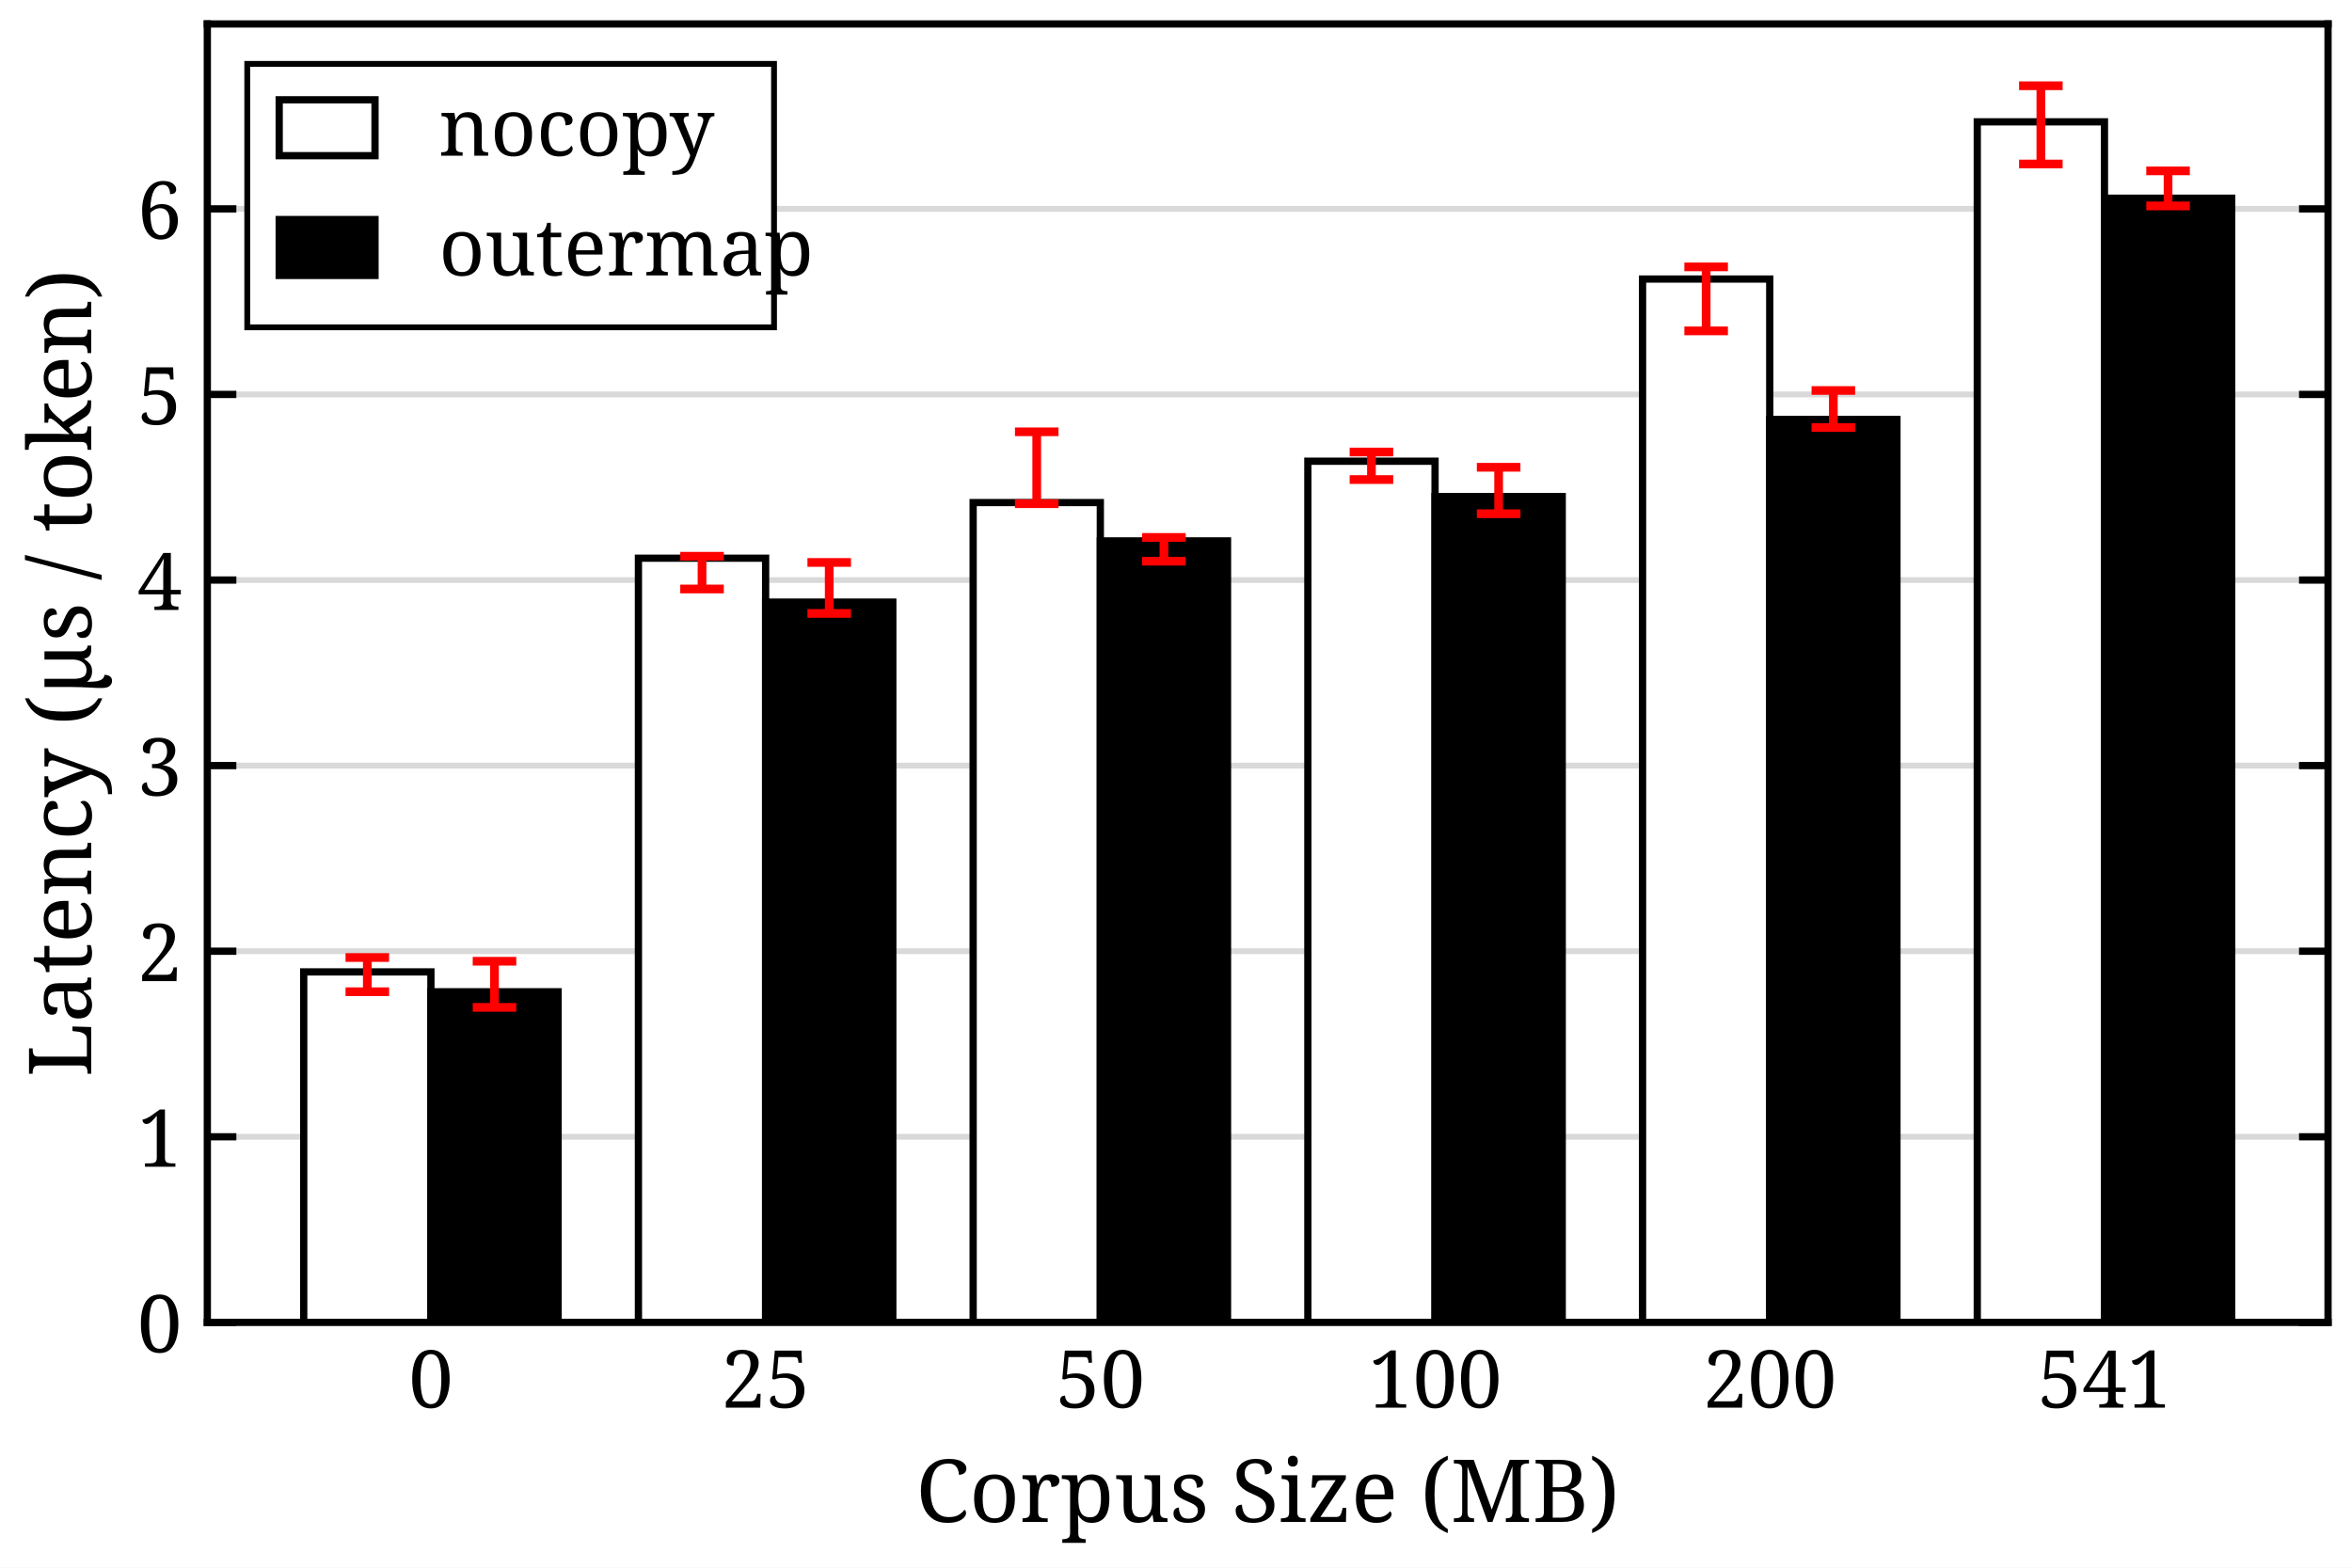
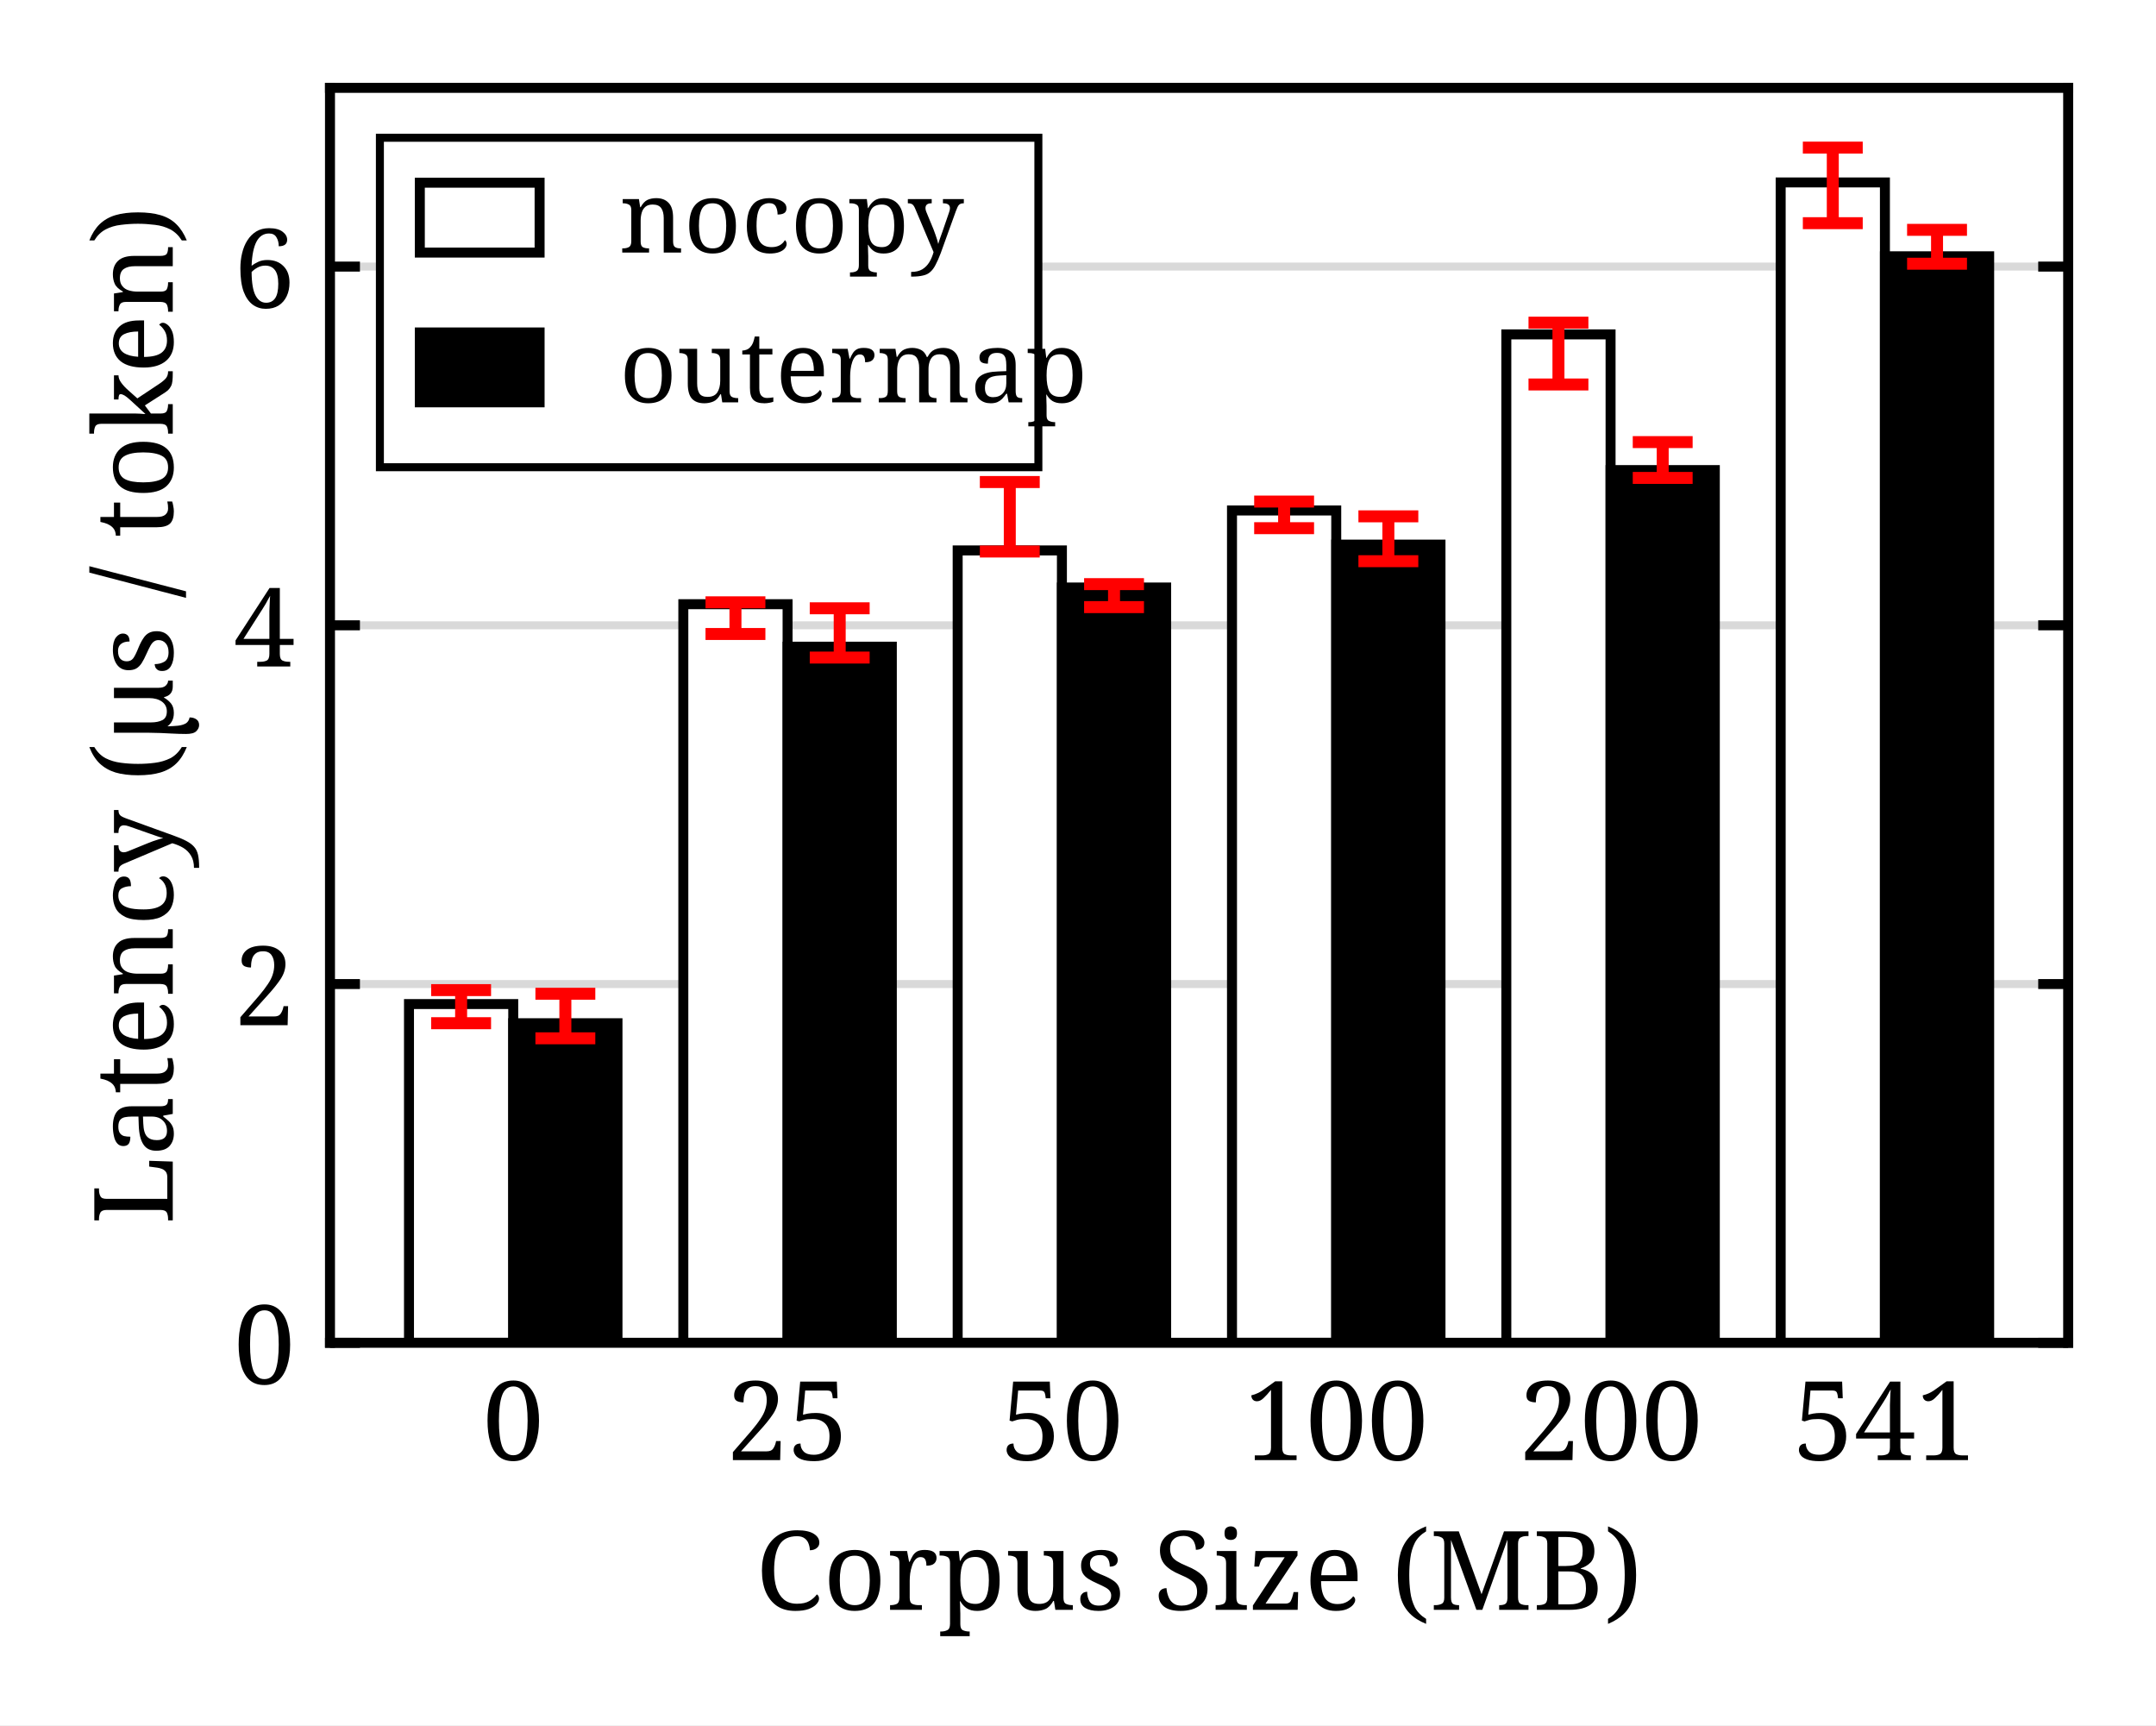
- <svg xmlns="http://www.w3.org/2000/svg" xmlns:xlink="http://www.w3.org/1999/xlink" width="324pt" height="216pt" viewBox="0 0 324 216" version="1.1">
+ <svg xmlns="http://www.w3.org/2000/svg" xmlns:xlink="http://www.w3.org/1999/xlink" width="216pt" height="172.8pt" viewBox="0 0 216 172.8" version="1.1">
  <defs>
    <style type="text/css">*{stroke-linejoin: round; stroke-linecap: butt}</style>
  </defs>
  <g id="figure_1">
    <g id="patch_1">
-       <path d="M 0 216  L 324 216  L 324 0  L 0 0  z " style="fill: #ffffff" />
+       <path d="M 0 172.8  L 216 172.8  L 216 0  L 0 0  z " style="fill: #ffffff" />
    </g>
    <g id="axes_1">
      <g id="patch_2">
-         <path d="M 28.56 182.2  L 320.7 182.2  L 320.7 3.3  L 28.56 3.3  z " style="fill: #ffffff" />
+         <path d="M 33.06 134.5  L 207.2 134.5  L 207.2 8.8  L 33.06 8.8  z " style="fill: #ffffff" />
      </g>
      <g id="matplotlib.axis_1">
        <g id="xtick_1">
          <g id="text_1">
-             <text style="font-size: 11px; font-family: 'STIXGeneral', serif; text-anchor: middle" x="59.36" y="193.95" transform="rotate(-0 59.36011 193.95)">0</text>
+             <text style="font-size: 11px; font-family: 'STIXGeneral', serif; text-anchor: middle" x="51.419" y="146.25" transform="rotate(-0 51.41946 146.25)">0</text>
          </g>
        </g>
        <g id="xtick_2">
          <g id="text_2">
-             <text style="font-size: 11px; font-family: 'STIXGeneral', serif; text-anchor: middle" x="105.468" y="193.95" transform="rotate(-0 105.4681 193.95)">25</text>
+             <text style="font-size: 11px; font-family: 'STIXGeneral', serif; text-anchor: middle" x="78.904" y="146.25" transform="rotate(-0 78.90367 146.25)">25</text>
          </g>
        </g>
        <g id="xtick_3">
          <g id="text_3">
-             <text style="font-size: 11px; font-family: 'STIXGeneral', serif; text-anchor: middle" x="151.576" y="193.95" transform="rotate(-0 151.576 193.95)">50</text>
+             <text style="font-size: 11px; font-family: 'STIXGeneral', serif; text-anchor: middle" x="106.388" y="146.25" transform="rotate(-0 106.3879 146.25)">50</text>
          </g>
        </g>
        <g id="xtick_4">
          <g id="text_4">
-             <text style="font-size: 11px; font-family: 'STIXGeneral', serif; text-anchor: middle" x="197.684" y="193.95" transform="rotate(-0 197.684 193.95)">100</text>
+             <text style="font-size: 11px; font-family: 'STIXGeneral', serif; text-anchor: middle" x="133.872" y="146.25" transform="rotate(-0 133.8721 146.25)">100</text>
          </g>
        </g>
        <g id="xtick_5">
          <g id="text_5">
-             <text style="font-size: 11px; font-family: 'STIXGeneral', serif; text-anchor: middle" x="243.792" y="193.95" transform="rotate(-0 243.7919 193.95)">200</text>
+             <text style="font-size: 11px; font-family: 'STIXGeneral', serif; text-anchor: middle" x="161.356" y="146.25" transform="rotate(-0 161.3563 146.25)">200</text>
          </g>
        </g>
        <g id="xtick_6">
          <g id="text_6">
-             <text style="font-size: 11px; font-family: 'STIXGeneral', serif; text-anchor: middle" x="289.9" y="193.95" transform="rotate(-0 289.8999 193.95)">541</text>
+             <text style="font-size: 11px; font-family: 'STIXGeneral', serif; text-anchor: middle" x="188.841" y="146.25" transform="rotate(-0 188.8405 146.25)">541</text>
          </g>
        </g>
        <g id="text_7">
-           <text style="font-size: 12px; font-family: 'STIXGeneral', serif; text-anchor: middle" x="174.63" y="209.7" transform="rotate(-0 174.63 209.7)">Corpus Size (MB)</text>
+           <text style="font-size: 11px; font-family: 'STIXGeneral', serif; text-anchor: middle" x="120.13" y="161.25" transform="rotate(-0 120.13 161.25)">Corpus Size (MB)</text>
        </g>
      </g>
      <g id="matplotlib.axis_2">
        <g id="ytick_1">
          <g id="line2d_1">
-             <path d="M 28.56 182.2  L 320.7 182.2  " clip-path="url(#pcb27ca507b)" style="fill: none; stroke: #d9d9d9; stroke-width: 0.8; stroke-linecap: square" />
+             <path d="M 33.06 134.5  L 207.2 134.5  " clip-path="url(#p39744489fa)" style="fill: none; stroke: #d9d9d9; stroke-width: 0.8; stroke-linecap: square" />
          </g>
          <g id="line2d_2">
            <defs>
-               <path id="m259b991957" d="M 0 0  L 4 0  " style="stroke: #000000" />
+               <path id="mdae82fceea" d="M 0 0  L 3 0  " style="stroke: #000000" />
            </defs>
            <g>
-               <use xlink:href="#m259b991957" x="28.56" y="182.2" style="stroke: #000000" />
+               <use xlink:href="#mdae82fceea" x="33.06" y="134.5" style="stroke: #000000" />
            </g>
          </g>
          <g id="line2d_3">
            <defs>
-               <path id="m09caad8e75" d="M 0 0  L -4 0  " style="stroke: #000000" />
+               <path id="m9e3574b6be" d="M 0 0  L -3 0  " style="stroke: #000000" />
            </defs>
            <g>
-               <use xlink:href="#m09caad8e75" x="320.7" y="182.2" style="stroke: #000000" />
+               <use xlink:href="#m9e3574b6be" x="207.2" y="134.5" style="stroke: #000000" />
            </g>
          </g>
          <g id="text_8">
-             <text style="font-size: 11px; font-family: 'STIXGeneral', serif; text-anchor: end" x="25.06" y="186.325" transform="rotate(-0 25.06 186.325)">0</text>
+             <text style="font-size: 11px; font-family: 'STIXGeneral', serif; text-anchor: end" x="29.56" y="138.625" transform="rotate(-0 29.56 138.625)">0</text>
          </g>
        </g>
        <g id="ytick_2">
          <g id="line2d_4">
-             <path d="M 28.56 156.63  L 320.7 156.63  " clip-path="url(#pcb27ca507b)" style="fill: none; stroke: #d9d9d9; stroke-width: 0.8; stroke-linecap: square" />
+             <path d="M 33.06 98.567  L 207.2 98.567  " clip-path="url(#p39744489fa)" style="fill: none; stroke: #d9d9d9; stroke-width: 0.8; stroke-linecap: square" />
          </g>
          <g id="line2d_5">
            <g>
-               <use xlink:href="#m259b991957" x="28.56" y="156.63" style="stroke: #000000" />
+               <use xlink:href="#mdae82fceea" x="33.06" y="98.567" style="stroke: #000000" />
            </g>
          </g>
          <g id="line2d_6">
            <g>
-               <use xlink:href="#m09caad8e75" x="320.7" y="156.63" style="stroke: #000000" />
+               <use xlink:href="#m9e3574b6be" x="207.2" y="98.567" style="stroke: #000000" />
            </g>
          </g>
          <g id="text_9">
-             <text style="font-size: 11px; font-family: 'STIXGeneral', serif; text-anchor: end" x="25.06" y="160.755" transform="rotate(-0 25.06 160.7547)">1</text>
+             <text style="font-size: 11px; font-family: 'STIXGeneral', serif; text-anchor: end" x="29.56" y="102.692" transform="rotate(-0 29.56 102.6922)">2</text>
          </g>
        </g>
        <g id="ytick_3">
          <g id="line2d_7">
-             <path d="M 28.56 131.059  L 320.7 131.059  " clip-path="url(#pcb27ca507b)" style="fill: none; stroke: #d9d9d9; stroke-width: 0.8; stroke-linecap: square" />
+             <path d="M 33.06 62.634  L 207.2 62.634  " clip-path="url(#p39744489fa)" style="fill: none; stroke: #d9d9d9; stroke-width: 0.8; stroke-linecap: square" />
          </g>
          <g id="line2d_8">
            <g>
-               <use xlink:href="#m259b991957" x="28.56" y="131.059" style="stroke: #000000" />
+               <use xlink:href="#mdae82fceea" x="33.06" y="62.634" style="stroke: #000000" />
            </g>
          </g>
          <g id="line2d_9">
            <g>
-               <use xlink:href="#m09caad8e75" x="320.7" y="131.059" style="stroke: #000000" />
+               <use xlink:href="#m9e3574b6be" x="207.2" y="62.634" style="stroke: #000000" />
            </g>
          </g>
          <g id="text_10">
-             <text style="font-size: 11px; font-family: 'STIXGeneral', serif; text-anchor: end" x="25.06" y="135.184" transform="rotate(-0 25.06 135.1843)">2</text>
+             <text style="font-size: 11px; font-family: 'STIXGeneral', serif; text-anchor: end" x="29.56" y="66.759" transform="rotate(-0 29.56 66.75937)">4</text>
          </g>
        </g>
        <g id="ytick_4">
          <g id="line2d_10">
-             <path d="M 28.56 105.489  L 320.7 105.489  " clip-path="url(#pcb27ca507b)" style="fill: none; stroke: #d9d9d9; stroke-width: 0.8; stroke-linecap: square" />
+             <path d="M 33.06 26.702  L 207.2 26.702  " clip-path="url(#p39744489fa)" style="fill: none; stroke: #d9d9d9; stroke-width: 0.8; stroke-linecap: square" />
          </g>
          <g id="line2d_11">
            <g>
-               <use xlink:href="#m259b991957" x="28.56" y="105.489" style="stroke: #000000" />
+               <use xlink:href="#mdae82fceea" x="33.06" y="26.702" style="stroke: #000000" />
            </g>
          </g>
          <g id="line2d_12">
            <g>
-               <use xlink:href="#m09caad8e75" x="320.7" y="105.489" style="stroke: #000000" />
+               <use xlink:href="#m9e3574b6be" x="207.2" y="26.702" style="stroke: #000000" />
            </g>
          </g>
          <g id="text_11">
-             <text style="font-size: 11px; font-family: 'STIXGeneral', serif; text-anchor: end" x="25.06" y="109.614" transform="rotate(-0 25.06 109.614)">3</text>
-           </g>
-         </g>
-         <g id="ytick_5">
-           <g id="line2d_13">
-             <path d="M 28.56 79.919  L 320.7 79.919  " clip-path="url(#pcb27ca507b)" style="fill: none; stroke: #d9d9d9; stroke-width: 0.8; stroke-linecap: square" />
-           </g>
-           <g id="line2d_14">
-             <g>
-               <use xlink:href="#m259b991957" x="28.56" y="79.919" style="stroke: #000000" />
-             </g>
-           </g>
-           <g id="line2d_15">
-             <g>
-               <use xlink:href="#m09caad8e75" x="320.7" y="79.919" style="stroke: #000000" />
-             </g>
-           </g>
-           <g id="text_12">
-             <text style="font-size: 11px; font-family: 'STIXGeneral', serif; text-anchor: end" x="25.06" y="84.044" transform="rotate(-0 25.06 84.04369)">4</text>
-           </g>
-         </g>
-         <g id="ytick_6">
-           <g id="line2d_16">
-             <path d="M 28.56 54.348  L 320.7 54.348  " clip-path="url(#pcb27ca507b)" style="fill: none; stroke: #d9d9d9; stroke-width: 0.8; stroke-linecap: square" />
-           </g>
-           <g id="line2d_17">
-             <g>
-               <use xlink:href="#m259b991957" x="28.56" y="54.348" style="stroke: #000000" />
-             </g>
-           </g>
-           <g id="line2d_18">
-             <g>
-               <use xlink:href="#m09caad8e75" x="320.7" y="54.348" style="stroke: #000000" />
-             </g>
-           </g>
-           <g id="text_13">
-             <text style="font-size: 11px; font-family: 'STIXGeneral', serif; text-anchor: end" x="25.06" y="58.473" transform="rotate(-0 25.06 58.47336)">5</text>
-           </g>
-         </g>
-         <g id="ytick_7">
-           <g id="line2d_19">
-             <path d="M 28.56 28.778  L 320.7 28.778  " clip-path="url(#pcb27ca507b)" style="fill: none; stroke: #d9d9d9; stroke-width: 0.8; stroke-linecap: square" />
-           </g>
-           <g id="line2d_20">
-             <g>
-               <use xlink:href="#m259b991957" x="28.56" y="28.778" style="stroke: #000000" />
-             </g>
-           </g>
-           <g id="line2d_21">
-             <g>
-               <use xlink:href="#m09caad8e75" x="320.7" y="28.778" style="stroke: #000000" />
-             </g>
-           </g>
-           <g id="text_14">
-             <text style="font-size: 11px; font-family: 'STIXGeneral', serif; text-anchor: end" x="25.06" y="32.903" transform="rotate(-0 25.06 32.90303)">6</text>
-           </g>
-         </g>
-         <g id="text_15">
-           <text style="font-size: 12px; font-family: 'STIXGeneral', serif; text-anchor: middle" x="12.56" y="92.75" transform="rotate(-90 12.56 92.75)">Latency (µs / token)</text>
+             <text style="font-size: 11px; font-family: 'STIXGeneral', serif; text-anchor: end" x="29.56" y="30.827" transform="rotate(-0 29.56 30.82656)">6</text>
+           </g>
+         </g>
+         <g id="text_12">
+           <text style="font-size: 11px; font-family: 'STIXGeneral', serif; text-anchor: middle" x="17.31" y="71.65" transform="rotate(-90 17.31 71.65)">Latency (µs / token)</text>
        </g>
      </g>
      <g id="patch_3">
-         <path d="M 41.839 182.2  L 59.36 182.2  L 59.36 133.914  L 41.839 133.914  z " clip-path="url(#pcb27ca507b)" style="fill: #ffffff; stroke: #000000; stroke-linejoin: miter" />
+         <path d="M 40.975 134.5  L 51.419 134.5  L 51.419 100.573  L 40.975 100.573  z " clip-path="url(#p39744489fa)" style="fill: #ffffff; stroke: #000000; stroke-linejoin: miter" />
      </g>
      <g id="patch_4">
-         <path d="M 87.947 182.2  L 105.468 182.2  L 105.468 76.909  L 87.947 76.909  z " clip-path="url(#pcb27ca507b)" style="fill: #ffffff; stroke: #000000; stroke-linejoin: miter" />
+         <path d="M 68.46 134.5  L 78.904 134.5  L 78.904 60.519  L 68.46 60.519  z " clip-path="url(#p39744489fa)" style="fill: #ffffff; stroke: #000000; stroke-linejoin: miter" />
      </g>
      <g id="patch_5">
-         <path d="M 134.055 182.2  L 151.576 182.2  L 151.576 69.246  L 134.055 69.246  z " clip-path="url(#pcb27ca507b)" style="fill: #ffffff; stroke: #000000; stroke-linejoin: miter" />
+         <path d="M 95.944 134.5  L 106.388 134.5  L 106.388 55.135  L 95.944 55.135  z " clip-path="url(#p39744489fa)" style="fill: #ffffff; stroke: #000000; stroke-linejoin: miter" />
      </g>
      <g id="patch_6">
-         <path d="M 180.163 182.2  L 197.684 182.2  L 197.684 63.55  L 180.163 63.55  z " clip-path="url(#pcb27ca507b)" style="fill: #ffffff; stroke: #000000; stroke-linejoin: miter" />
+         <path d="M 123.428 134.5  L 133.872 134.5  L 133.872 51.133  L 123.428 51.133  z " clip-path="url(#p39744489fa)" style="fill: #ffffff; stroke: #000000; stroke-linejoin: miter" />
      </g>
      <g id="patch_7">
-         <path d="M 226.271 182.2  L 243.792 182.2  L 243.792 38.447  L 226.271 38.447  z " clip-path="url(#pcb27ca507b)" style="fill: #ffffff; stroke: #000000; stroke-linejoin: miter" />
+         <path d="M 150.912 134.5  L 161.356 134.5  L 161.356 33.495  L 150.912 33.495  z " clip-path="url(#p39744489fa)" style="fill: #ffffff; stroke: #000000; stroke-linejoin: miter" />
      </g>
      <g id="patch_8">
-         <path d="M 272.379 182.2  L 289.9 182.2  L 289.9 16.784  L 272.379 16.784  z " clip-path="url(#pcb27ca507b)" style="fill: #ffffff; stroke: #000000; stroke-linejoin: miter" />
+         <path d="M 178.397 134.5  L 188.841 134.5  L 188.841 18.274  L 178.397 18.274  z " clip-path="url(#p39744489fa)" style="fill: #ffffff; stroke: #000000; stroke-linejoin: miter" />
      </g>
      <g id="patch_9">
-         <path d="M 59.36 182.2  L 76.881 182.2  L 76.881 136.649  L 59.36 136.649  z " clip-path="url(#pcb27ca507b)" style="stroke: #000000; stroke-linejoin: miter" />
+         <path d="M 51.419 134.5  L 61.863 134.5  L 61.863 102.494  L 51.419 102.494  z " clip-path="url(#p39744489fa)" style="stroke: #000000; stroke-linejoin: miter" />
      </g>
      <g id="patch_10">
-         <path d="M 105.468 182.2  L 122.989 182.2  L 122.989 82.963  L 105.468 82.963  z " clip-path="url(#pcb27ca507b)" style="stroke: #000000; stroke-linejoin: miter" />
+         <path d="M 78.904 134.5  L 89.348 134.5  L 89.348 64.774  L 78.904 64.774  z " clip-path="url(#p39744489fa)" style="stroke: #000000; stroke-linejoin: miter" />
      </g>
      <g id="patch_11">
-         <path d="M 151.576 182.2  L 169.097 182.2  L 169.097 74.526  L 151.576 74.526  z " clip-path="url(#pcb27ca507b)" style="stroke: #000000; stroke-linejoin: miter" />
+         <path d="M 106.388 134.5  L 116.832 134.5  L 116.832 58.846  L 106.388 58.846  z " clip-path="url(#p39744489fa)" style="stroke: #000000; stroke-linejoin: miter" />
      </g>
      <g id="patch_12">
-         <path d="M 197.684 182.2  L 215.205 182.2  L 215.205 68.416  L 197.684 68.416  z " clip-path="url(#pcb27ca507b)" style="stroke: #000000; stroke-linejoin: miter" />
+         <path d="M 133.872 134.5  L 144.316 134.5  L 144.316 54.553  L 133.872 54.553  z " clip-path="url(#p39744489fa)" style="stroke: #000000; stroke-linejoin: miter" />
      </g>
      <g id="patch_13">
-         <path d="M 243.792 182.2  L 261.313 182.2  L 261.313 57.789  L 243.792 57.789  z " clip-path="url(#pcb27ca507b)" style="stroke: #000000; stroke-linejoin: miter" />
+         <path d="M 161.356 134.5  L 171.8 134.5  L 171.8 47.086  L 161.356 47.086  z " clip-path="url(#p39744489fa)" style="stroke: #000000; stroke-linejoin: miter" />
      </g>
      <g id="patch_14">
-         <path d="M 289.9 182.2  L 307.421 182.2  L 307.421 27.313  L 289.9 27.313  z " clip-path="url(#pcb27ca507b)" style="stroke: #000000; stroke-linejoin: miter" />
+         <path d="M 188.841 134.5  L 199.285 134.5  L 199.285 25.672  L 188.841 25.672  z " clip-path="url(#p39744489fa)" style="stroke: #000000; stroke-linejoin: miter" />
      </g>
      <g id="patch_15">
-         <path d="M 28.56 182.2  L 28.56 3.3  " style="fill: none; stroke: #000000; stroke-linejoin: miter; stroke-linecap: square" />
+         <path d="M 33.06 134.5  L 33.06 8.8  " style="fill: none; stroke: #000000; stroke-linejoin: miter; stroke-linecap: square" />
      </g>
      <g id="patch_16">
-         <path d="M 320.7 182.2  L 320.7 3.3  " style="fill: none; stroke: #000000; stroke-linejoin: miter; stroke-linecap: square" />
+         <path d="M 207.2 134.5  L 207.2 8.8  " style="fill: none; stroke: #000000; stroke-linejoin: miter; stroke-linecap: square" />
      </g>
      <g id="patch_17">
-         <path d="M 28.56 182.2  L 320.7 182.2  " style="fill: none; stroke: #000000; stroke-linejoin: miter; stroke-linecap: square" />
+         <path d="M 33.06 134.5  L 207.2 134.5  " style="fill: none; stroke: #000000; stroke-linejoin: miter; stroke-linecap: square" />
      </g>
      <g id="patch_18">
-         <path d="M 28.56 3.3  L 320.7 3.3  " style="fill: none; stroke: #000000; stroke-linejoin: miter; stroke-linecap: square" />
+         <path d="M 33.06 8.8  L 207.2 8.8  " style="fill: none; stroke: #000000; stroke-linejoin: miter; stroke-linecap: square" />
      </g>
      <g id="LineCollection_1">
-         <path d="M 50.6 136.644  L 50.6 131.927  " clip-path="url(#pcb27ca507b)" style="fill: none; stroke: #ff0000; stroke-width: 1.2" />
-         <path d="M 96.708 81.155  L 96.708 76.641  " clip-path="url(#pcb27ca507b)" style="fill: none; stroke: #ff0000; stroke-width: 1.2" />
-         <path d="M 142.816 69.402  L 142.816 59.495  " clip-path="url(#pcb27ca507b)" style="fill: none; stroke: #ff0000; stroke-width: 1.2" />
-         <path d="M 188.923 66.072  L 188.923 62.279  " clip-path="url(#pcb27ca507b)" style="fill: none; stroke: #ff0000; stroke-width: 1.2" />
-         <path d="M 235.031 45.586  L 235.031 36.772  " clip-path="url(#pcb27ca507b)" style="fill: none; stroke: #ff0000; stroke-width: 1.2" />
-         <path d="M 281.139 22.594  L 281.139 11.819  " clip-path="url(#pcb27ca507b)" style="fill: none; stroke: #ff0000; stroke-width: 1.2" />
-       </g>
-       <g id="line2d_22">
+         <path d="M 46.197 102.491  L 46.197 99.177  " clip-path="url(#p39744489fa)" style="fill: none; stroke: #ff0000; stroke-width: 1.2" />
+         <path d="M 73.682 63.503  L 73.682 60.331  " clip-path="url(#p39744489fa)" style="fill: none; stroke: #ff0000; stroke-width: 1.2" />
+         <path d="M 101.166 55.245  L 101.166 48.284  " clip-path="url(#p39744489fa)" style="fill: none; stroke: #ff0000; stroke-width: 1.2" />
+         <path d="M 128.65 52.905  L 128.65 50.24  " clip-path="url(#p39744489fa)" style="fill: none; stroke: #ff0000; stroke-width: 1.2" />
+         <path d="M 156.134 38.511  L 156.134 32.318  " clip-path="url(#p39744489fa)" style="fill: none; stroke: #ff0000; stroke-width: 1.2" />
+         <path d="M 183.619 22.356  L 183.619 14.786  " clip-path="url(#p39744489fa)" style="fill: none; stroke: #ff0000; stroke-width: 1.2" />
+       </g>
+       <g id="line2d_13">
        <defs>
          <path id="m49be664565" d="M 3 0  L -3 -0  " style="stroke: #ff0000; stroke-width: 1.2" />
        </defs>
-         <g clip-path="url(#pcb27ca507b)">
-           <use xlink:href="#m49be664565" x="50.6" y="136.644" style="fill: #1f77b4; stroke: #ff0000; stroke-width: 1.2" />
-           <use xlink:href="#m49be664565" x="96.708" y="81.155" style="fill: #1f77b4; stroke: #ff0000; stroke-width: 1.2" />
-           <use xlink:href="#m49be664565" x="142.816" y="69.402" style="fill: #1f77b4; stroke: #ff0000; stroke-width: 1.2" />
-           <use xlink:href="#m49be664565" x="188.923" y="66.072" style="fill: #1f77b4; stroke: #ff0000; stroke-width: 1.2" />
-           <use xlink:href="#m49be664565" x="235.031" y="45.586" style="fill: #1f77b4; stroke: #ff0000; stroke-width: 1.2" />
-           <use xlink:href="#m49be664565" x="281.139" y="22.594" style="fill: #1f77b4; stroke: #ff0000; stroke-width: 1.2" />
-         </g>
-       </g>
-       <g id="line2d_23">
-         <g clip-path="url(#pcb27ca507b)">
-           <use xlink:href="#m49be664565" x="50.6" y="131.927" style="fill: #1f77b4; stroke: #ff0000; stroke-width: 1.2" />
-           <use xlink:href="#m49be664565" x="96.708" y="76.641" style="fill: #1f77b4; stroke: #ff0000; stroke-width: 1.2" />
-           <use xlink:href="#m49be664565" x="142.816" y="59.495" style="fill: #1f77b4; stroke: #ff0000; stroke-width: 1.2" />
-           <use xlink:href="#m49be664565" x="188.923" y="62.279" style="fill: #1f77b4; stroke: #ff0000; stroke-width: 1.2" />
-           <use xlink:href="#m49be664565" x="235.031" y="36.772" style="fill: #1f77b4; stroke: #ff0000; stroke-width: 1.2" />
-           <use xlink:href="#m49be664565" x="281.139" y="11.819" style="fill: #1f77b4; stroke: #ff0000; stroke-width: 1.2" />
+         <g clip-path="url(#p39744489fa)">
+           <use xlink:href="#m49be664565" x="46.197" y="102.491" style="fill: #1f77b4; stroke: #ff0000; stroke-width: 1.2" />
+           <use xlink:href="#m49be664565" x="73.682" y="63.503" style="fill: #1f77b4; stroke: #ff0000; stroke-width: 1.2" />
+           <use xlink:href="#m49be664565" x="101.166" y="55.245" style="fill: #1f77b4; stroke: #ff0000; stroke-width: 1.2" />
+           <use xlink:href="#m49be664565" x="128.65" y="52.905" style="fill: #1f77b4; stroke: #ff0000; stroke-width: 1.2" />
+           <use xlink:href="#m49be664565" x="156.134" y="38.511" style="fill: #1f77b4; stroke: #ff0000; stroke-width: 1.2" />
+           <use xlink:href="#m49be664565" x="183.619" y="22.356" style="fill: #1f77b4; stroke: #ff0000; stroke-width: 1.2" />
+         </g>
+       </g>
+       <g id="line2d_14">
+         <g clip-path="url(#p39744489fa)">
+           <use xlink:href="#m49be664565" x="46.197" y="99.177" style="fill: #1f77b4; stroke: #ff0000; stroke-width: 1.2" />
+           <use xlink:href="#m49be664565" x="73.682" y="60.331" style="fill: #1f77b4; stroke: #ff0000; stroke-width: 1.2" />
+           <use xlink:href="#m49be664565" x="101.166" y="48.284" style="fill: #1f77b4; stroke: #ff0000; stroke-width: 1.2" />
+           <use xlink:href="#m49be664565" x="128.65" y="50.24" style="fill: #1f77b4; stroke: #ff0000; stroke-width: 1.2" />
+           <use xlink:href="#m49be664565" x="156.134" y="32.318" style="fill: #1f77b4; stroke: #ff0000; stroke-width: 1.2" />
+           <use xlink:href="#m49be664565" x="183.619" y="14.786" style="fill: #1f77b4; stroke: #ff0000; stroke-width: 1.2" />
        </g>
      </g>
      <g id="LineCollection_2">
-         <path d="M 68.121 138.794  L 68.121 132.443  " clip-path="url(#pcb27ca507b)" style="fill: none; stroke: #ff0000; stroke-width: 1.2" />
-         <path d="M 114.229 84.519  L 114.229 77.494  " clip-path="url(#pcb27ca507b)" style="fill: none; stroke: #ff0000; stroke-width: 1.2" />
-         <path d="M 160.337 77.323  L 160.337 74.048  " clip-path="url(#pcb27ca507b)" style="fill: none; stroke: #ff0000; stroke-width: 1.2" />
-         <path d="M 206.444 70.78  L 206.444 64.382  " clip-path="url(#pcb27ca507b)" style="fill: none; stroke: #ff0000; stroke-width: 1.2" />
-         <path d="M 252.552 58.905  L 252.552 53.801  " clip-path="url(#pcb27ca507b)" style="fill: none; stroke: #ff0000; stroke-width: 1.2" />
-         <path d="M 298.66 28.37  L 298.66 23.544  " clip-path="url(#pcb27ca507b)" style="fill: none; stroke: #ff0000; stroke-width: 1.2" />
-       </g>
-       <g id="line2d_24">
+         <path d="M 56.641 104.001  L 56.641 99.54  " clip-path="url(#p39744489fa)" style="fill: none; stroke: #ff0000; stroke-width: 1.2" />
+         <path d="M 84.126 65.867  L 84.126 60.931  " clip-path="url(#p39744489fa)" style="fill: none; stroke: #ff0000; stroke-width: 1.2" />
+         <path d="M 111.61 60.811  L 111.61 58.51  " clip-path="url(#p39744489fa)" style="fill: none; stroke: #ff0000; stroke-width: 1.2" />
+         <path d="M 139.094 56.213  L 139.094 51.718  " clip-path="url(#p39744489fa)" style="fill: none; stroke: #ff0000; stroke-width: 1.2" />
+         <path d="M 166.578 47.87  L 166.578 44.284  " clip-path="url(#p39744489fa)" style="fill: none; stroke: #ff0000; stroke-width: 1.2" />
+         <path d="M 194.063 26.415  L 194.063 23.024  " clip-path="url(#p39744489fa)" style="fill: none; stroke: #ff0000; stroke-width: 1.2" />
+       </g>
+       <g id="line2d_15">
        <defs>
          <path id="m3f663b1e8a" d="M 3 0  L -3 -0  " style="stroke: #ff0000; stroke-width: 1.2" />
        </defs>
-         <g clip-path="url(#pcb27ca507b)">
-           <use xlink:href="#m3f663b1e8a" x="68.121" y="138.794" style="fill: #ff7f0e; stroke: #ff0000; stroke-width: 1.2" />
-           <use xlink:href="#m3f663b1e8a" x="114.229" y="84.519" style="fill: #ff7f0e; stroke: #ff0000; stroke-width: 1.2" />
-           <use xlink:href="#m3f663b1e8a" x="160.337" y="77.323" style="fill: #ff7f0e; stroke: #ff0000; stroke-width: 1.2" />
-           <use xlink:href="#m3f663b1e8a" x="206.444" y="70.78" style="fill: #ff7f0e; stroke: #ff0000; stroke-width: 1.2" />
-           <use xlink:href="#m3f663b1e8a" x="252.552" y="58.905" style="fill: #ff7f0e; stroke: #ff0000; stroke-width: 1.2" />
-           <use xlink:href="#m3f663b1e8a" x="298.66" y="28.37" style="fill: #ff7f0e; stroke: #ff0000; stroke-width: 1.2" />
-         </g>
-       </g>
-       <g id="line2d_25">
-         <g clip-path="url(#pcb27ca507b)">
-           <use xlink:href="#m3f663b1e8a" x="68.121" y="132.443" style="fill: #ff7f0e; stroke: #ff0000; stroke-width: 1.2" />
-           <use xlink:href="#m3f663b1e8a" x="114.229" y="77.494" style="fill: #ff7f0e; stroke: #ff0000; stroke-width: 1.2" />
-           <use xlink:href="#m3f663b1e8a" x="160.337" y="74.048" style="fill: #ff7f0e; stroke: #ff0000; stroke-width: 1.2" />
-           <use xlink:href="#m3f663b1e8a" x="206.444" y="64.382" style="fill: #ff7f0e; stroke: #ff0000; stroke-width: 1.2" />
-           <use xlink:href="#m3f663b1e8a" x="252.552" y="53.801" style="fill: #ff7f0e; stroke: #ff0000; stroke-width: 1.2" />
-           <use xlink:href="#m3f663b1e8a" x="298.66" y="23.544" style="fill: #ff7f0e; stroke: #ff0000; stroke-width: 1.2" />
-         </g>
-       </g>
-       <g id="line2d_26" />
-       <g id="line2d_27" />
+         <g clip-path="url(#p39744489fa)">
+           <use xlink:href="#m3f663b1e8a" x="56.641" y="104.001" style="fill: #ff7f0e; stroke: #ff0000; stroke-width: 1.2" />
+           <use xlink:href="#m3f663b1e8a" x="84.126" y="65.867" style="fill: #ff7f0e; stroke: #ff0000; stroke-width: 1.2" />
+           <use xlink:href="#m3f663b1e8a" x="111.61" y="60.811" style="fill: #ff7f0e; stroke: #ff0000; stroke-width: 1.2" />
+           <use xlink:href="#m3f663b1e8a" x="139.094" y="56.213" style="fill: #ff7f0e; stroke: #ff0000; stroke-width: 1.2" />
+           <use xlink:href="#m3f663b1e8a" x="166.578" y="47.87" style="fill: #ff7f0e; stroke: #ff0000; stroke-width: 1.2" />
+           <use xlink:href="#m3f663b1e8a" x="194.063" y="26.415" style="fill: #ff7f0e; stroke: #ff0000; stroke-width: 1.2" />
+         </g>
+       </g>
+       <g id="line2d_16">
+         <g clip-path="url(#p39744489fa)">
+           <use xlink:href="#m3f663b1e8a" x="56.641" y="99.54" style="fill: #ff7f0e; stroke: #ff0000; stroke-width: 1.2" />
+           <use xlink:href="#m3f663b1e8a" x="84.126" y="60.931" style="fill: #ff7f0e; stroke: #ff0000; stroke-width: 1.2" />
+           <use xlink:href="#m3f663b1e8a" x="111.61" y="58.51" style="fill: #ff7f0e; stroke: #ff0000; stroke-width: 1.2" />
+           <use xlink:href="#m3f663b1e8a" x="139.094" y="51.718" style="fill: #ff7f0e; stroke: #ff0000; stroke-width: 1.2" />
+           <use xlink:href="#m3f663b1e8a" x="166.578" y="44.284" style="fill: #ff7f0e; stroke: #ff0000; stroke-width: 1.2" />
+           <use xlink:href="#m3f663b1e8a" x="194.063" y="23.024" style="fill: #ff7f0e; stroke: #ff0000; stroke-width: 1.2" />
+         </g>
+       </g>
+       <g id="line2d_17" />
+       <g id="line2d_18" />
      <g id="legend_1">
        <g id="patch_19">
-           <path d="M 34.06 45.1  L 106.627 45.1  L 106.627 8.8  L 34.06 8.8  z " style="fill: #ffffff; stroke: #000000; stroke-width: 0.8; stroke-linejoin: miter" />
+           <path d="M 38.06 46.8  L 104.03 46.8  L 104.03 13.8  L 38.06 13.8  z " style="fill: #ffffff; stroke: #000000; stroke-width: 0.8; stroke-linejoin: miter" />
        </g>
        <g id="patch_20">
-           <path d="M 38.46 21.45  L 51.66 21.45  L 51.66 13.75  L 38.46 13.75  z " style="fill: #ffffff; stroke: #000000; stroke-linejoin: miter" />
-         </g>
-         <g id="text_16">
-           <text style="font-size: 11px; font-family: 'STIXGeneral', serif; text-anchor: start" x="60.46" y="21.45" transform="rotate(-0 60.46 21.45)">nocopy</text>
+           <path d="M 42.06 25.3  L 54.06 25.3  L 54.06 18.3  L 42.06 18.3  z " style="fill: #ffffff; stroke: #000000; stroke-linejoin: miter" />
+         </g>
+         <g id="text_13">
+           <text style="font-size: 10px; font-family: 'STIXGeneral', serif; text-anchor: start" x="62.06" y="25.3" transform="rotate(-0 62.06 25.3)">nocopy</text>
        </g>
        <g id="patch_21">
-           <path d="M 38.46 37.95  L 51.66 37.95  L 51.66 30.25  L 38.46 30.25  z " style="stroke: #000000; stroke-linejoin: miter" />
-         </g>
-         <g id="text_17">
-           <text style="font-size: 11px; font-family: 'STIXGeneral', serif; text-anchor: start" x="60.46" y="37.95" transform="rotate(-0 60.46 37.95)">outermap</text>
+           <path d="M 42.06 40.3  L 54.06 40.3  L 54.06 33.3  L 42.06 33.3  z " style="stroke: #000000; stroke-linejoin: miter" />
+         </g>
+         <g id="text_14">
+           <text style="font-size: 10px; font-family: 'STIXGeneral', serif; text-anchor: start" x="62.06" y="40.3" transform="rotate(-0 62.06 40.3)">outermap</text>
        </g>
      </g>
    </g>
  </g>
  <defs>
-     <clipPath id="pcb27ca507b">
-       <rect x="28.56" y="3.3" width="292.14" height="178.9" />
+     <clipPath id="p39744489fa">
+       <rect x="33.06" y="8.8" width="174.14" height="125.7" />
    </clipPath>
  </defs>
</svg>
